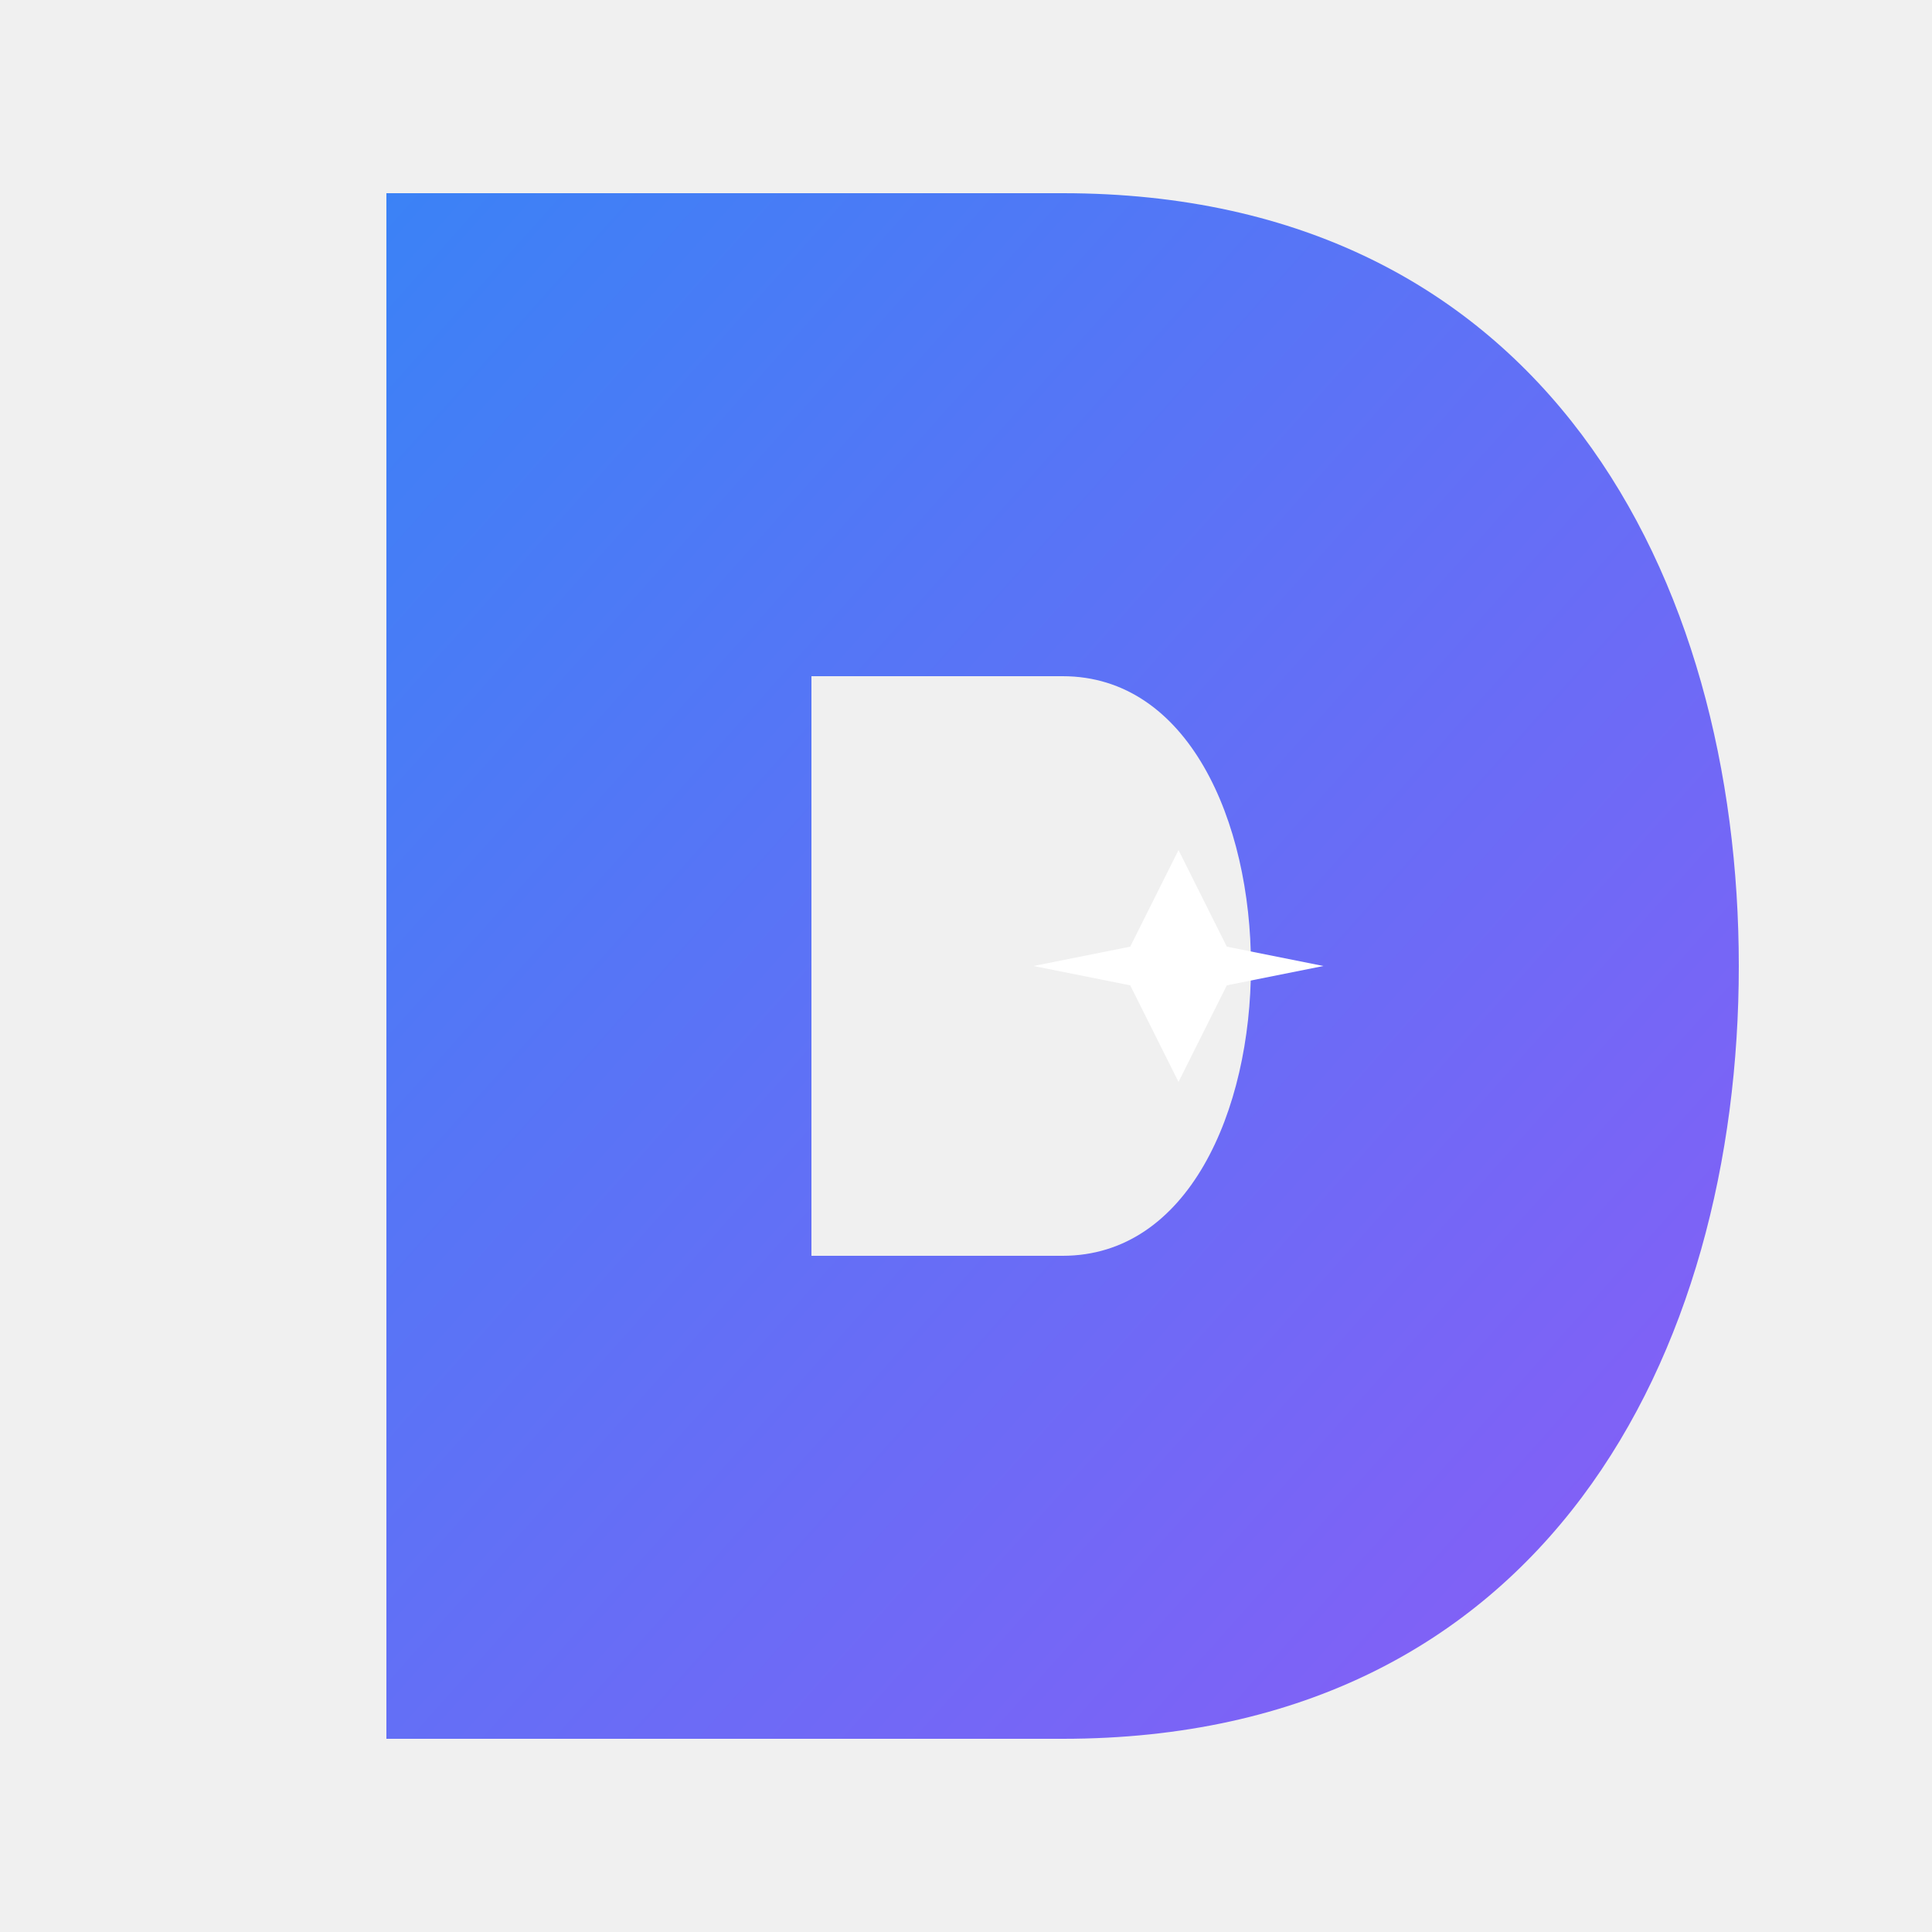
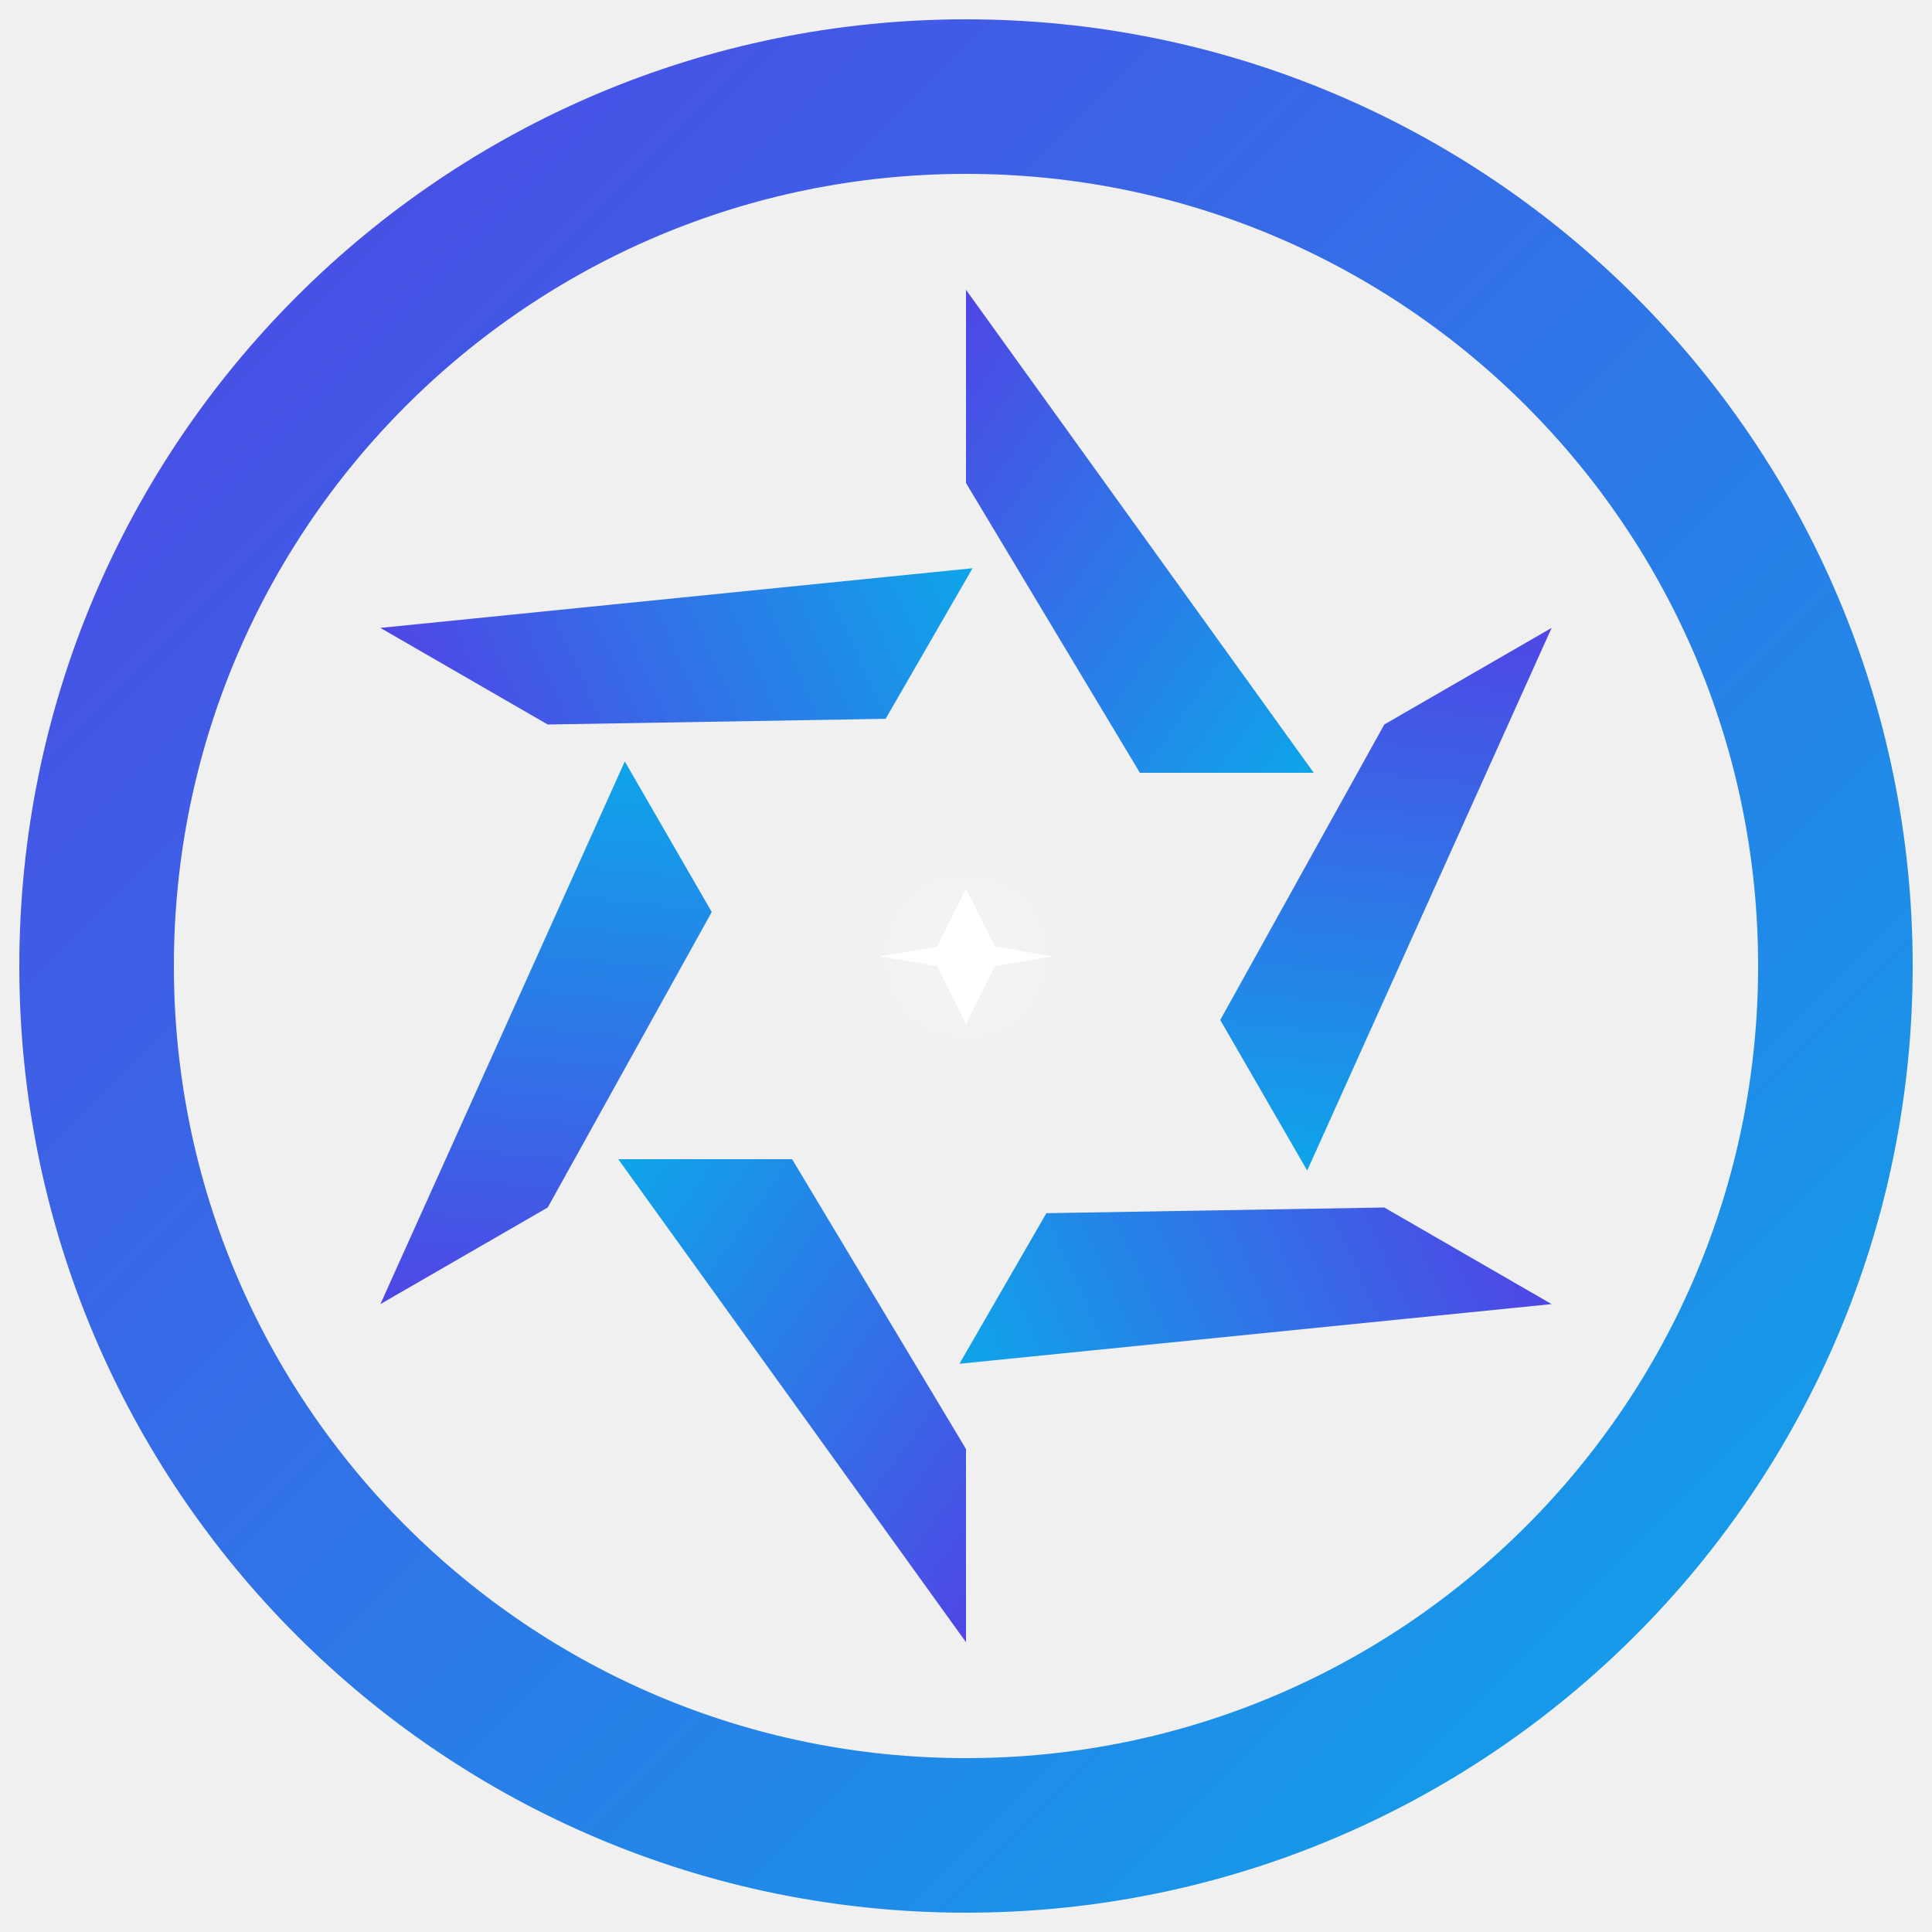
<svg xmlns="http://www.w3.org/2000/svg" viewBox="0 0 100 100">
  <defs>
-     <linearGradient id="pixshop-gradient" x1="0%" y1="0%" x2="100%" y2="100%">
-       <stop offset="0%" style="stop-color:#3B82F6;" />
-       <stop offset="100%" style="stop-color:#8B5CF6;" />
+     <linearGradient id="logo-gradient" x1="0%" y1="0%" x2="100%" y2="100%">
+       <stop offset="0%" style="stop-color:#4F46E5;" />
+       <stop offset="100%" style="stop-color:#0EA5E9;" />
    </linearGradient>
  </defs>
-   <path fill-rule="evenodd" fill="url(#pixshop-gradient)" d="       M 20,90       V 10       H 55       C 80,10 90,30 90,50       C 90,70 80,90 55,90       H 20       Z       M 42,65       H 55       C 68,65 68,35 55,35       H 42       V 65       Z   " />
-   <path d="       M 61, 44       L 63.5, 49       L 68.5, 50       L 63.5, 51       L 61, 56       L 58.5, 51       L 53.5, 50       L 58.5, 49       Z       " fill="white" />
+   <circle cx="50" cy="50" r="45" fill="none" stroke="url(#logo-gradient)" stroke-width="8" />
+   <path fill="url(#logo-gradient)" d="M50 15 L 68 40 L 59 40 L 50 25 Z" />
+   <path fill="url(#logo-gradient)" d="M50 15 L 68 40 L 59 40 L 50 25 Z" transform="rotate(60 50 50)" />
+   <path fill="url(#logo-gradient)" d="M50 15 L 68 40 L 59 40 L 50 25 Z" transform="rotate(120 50 50)" />
+   <path fill="url(#logo-gradient)" d="M50 15 L 68 40 L 59 40 L 50 25 Z" transform="rotate(180 50 50)" />
+   <path fill="url(#logo-gradient)" d="M50 15 L 68 40 L 59 40 L 50 25 Z" transform="rotate(240 50 50)" />
+   <path fill="url(#logo-gradient)" d="M50 15 L 68 40 L 59 40 L 50 25 Z" transform="rotate(300 50 50)" />
+   <path d="M 50 46 L 51.5 49 L 54.5 49.5 L 51.5 50 L 50 53 L 48.5 50 L 45.5 49.5 L 48.5 49 Z" fill="white" style="filter: drop-shadow(0 0 3px #FFFFFF);" />
</svg>
